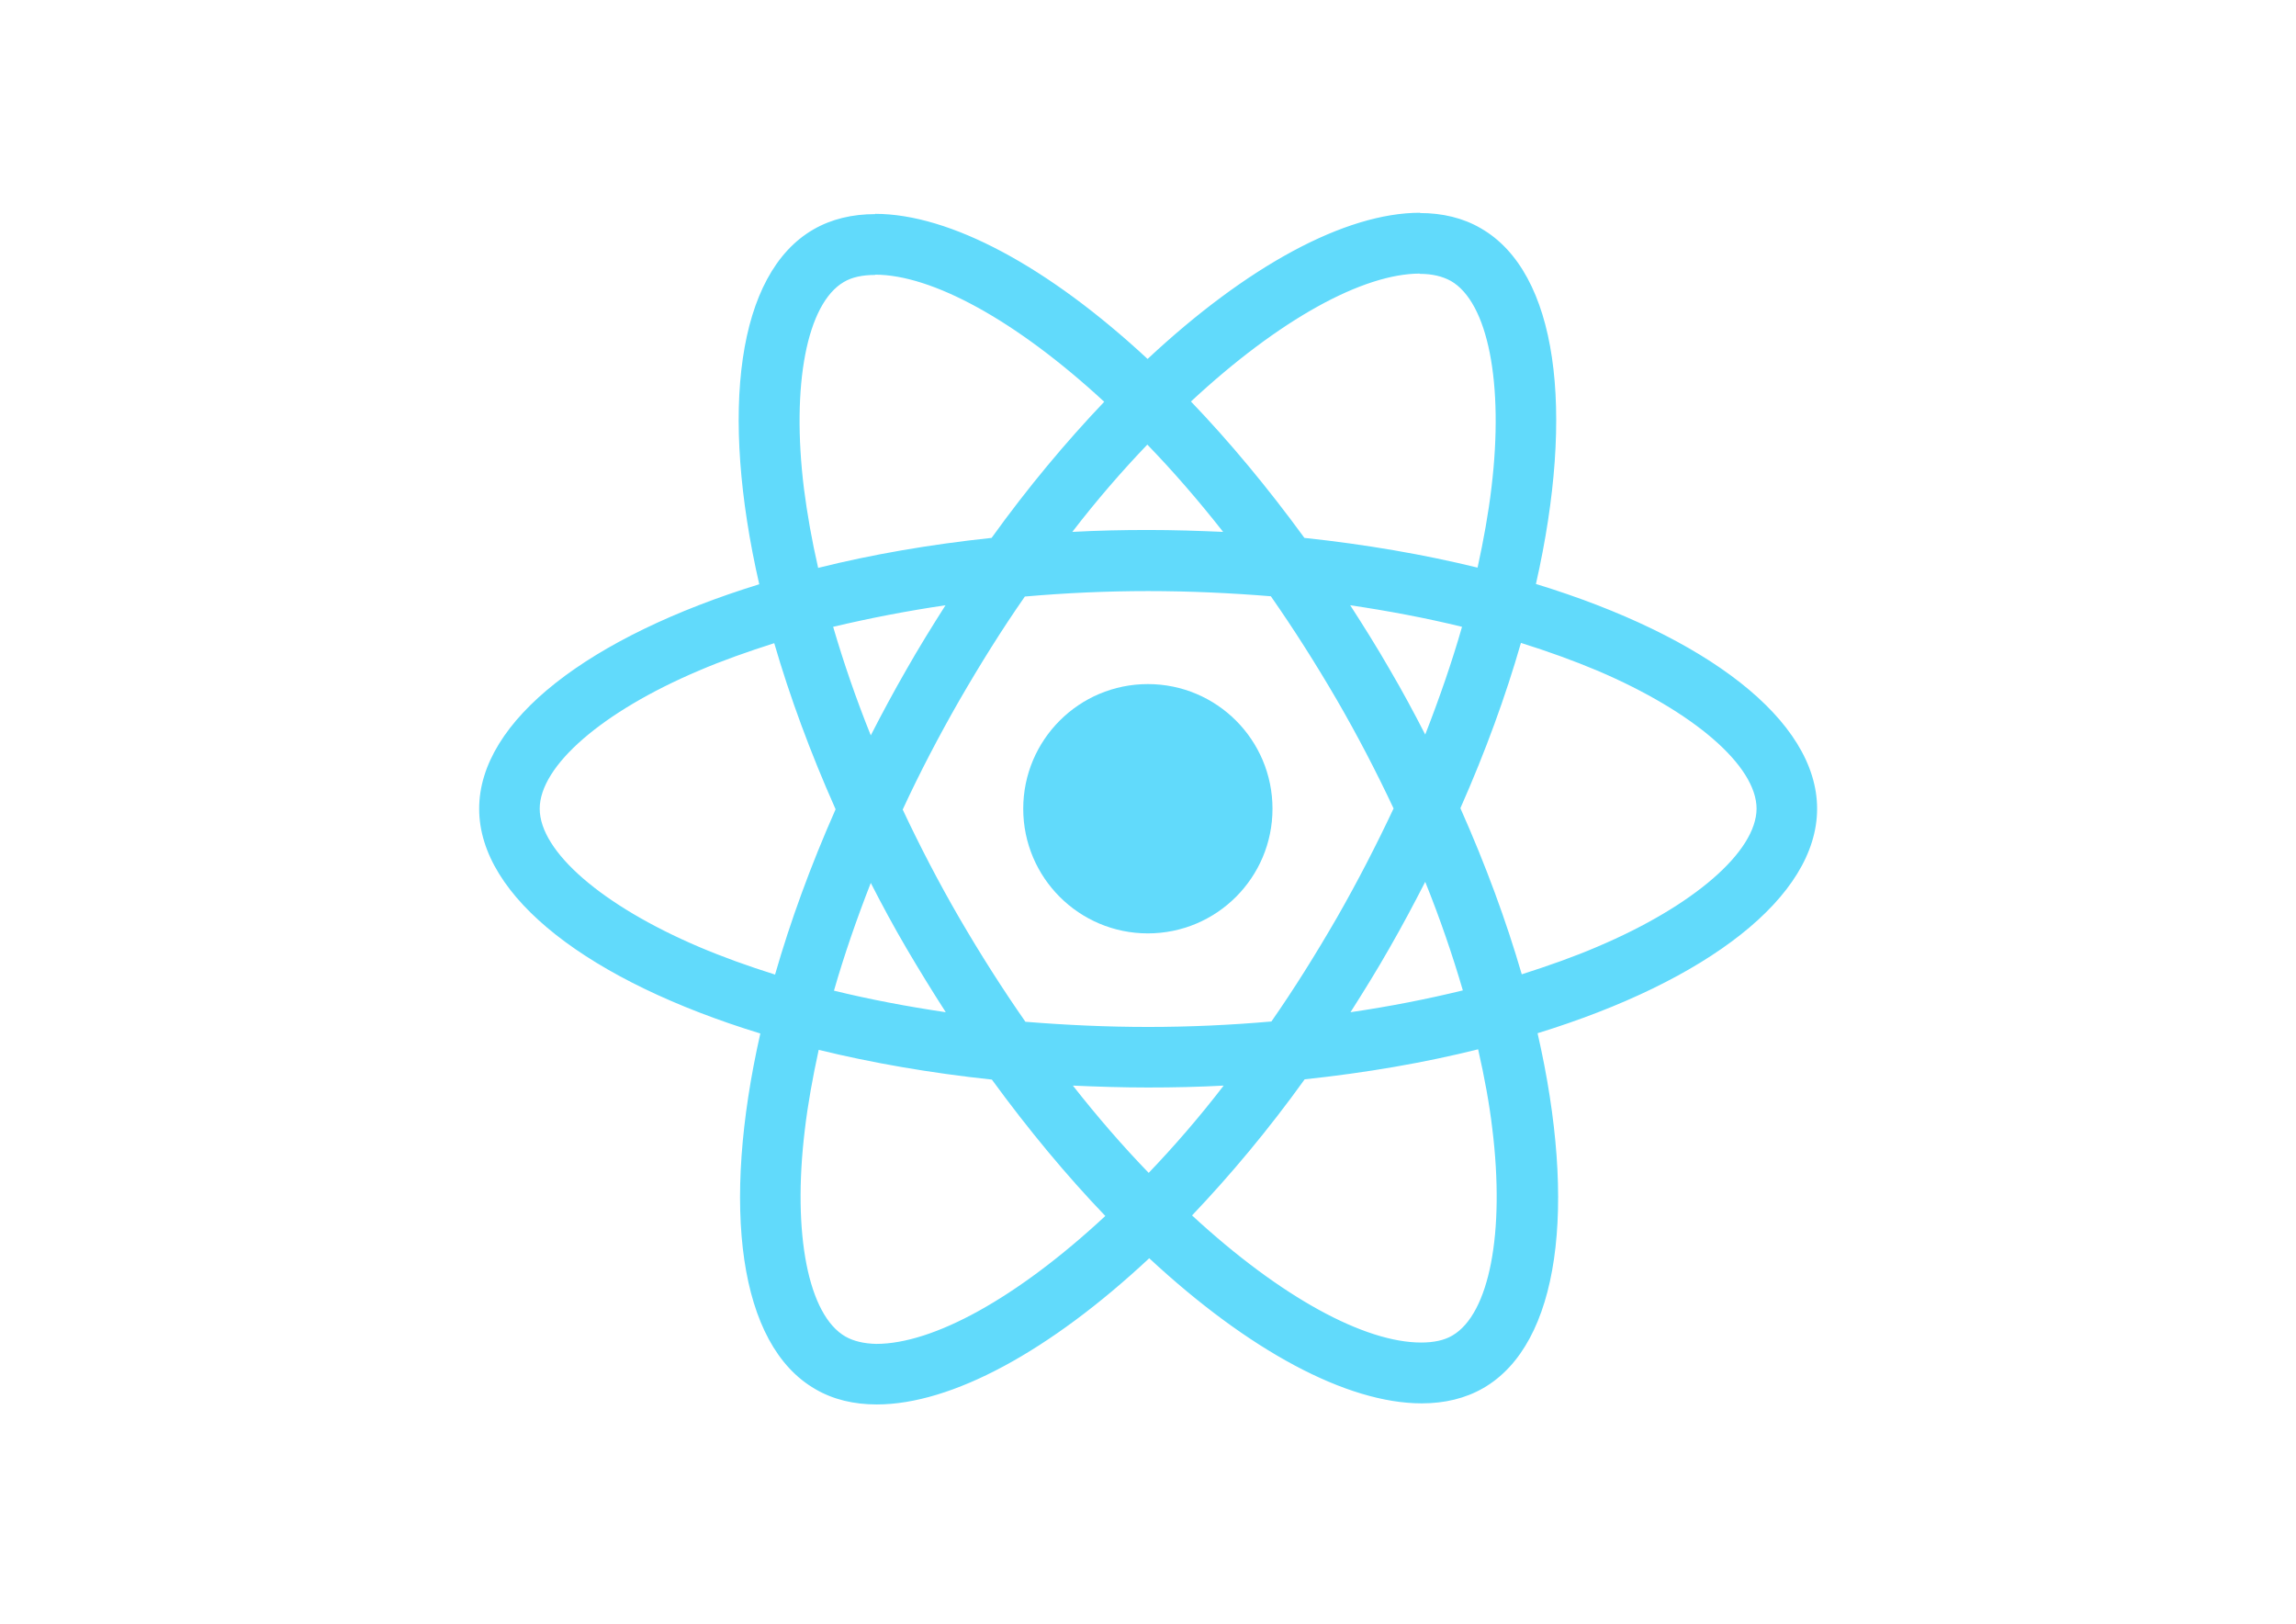
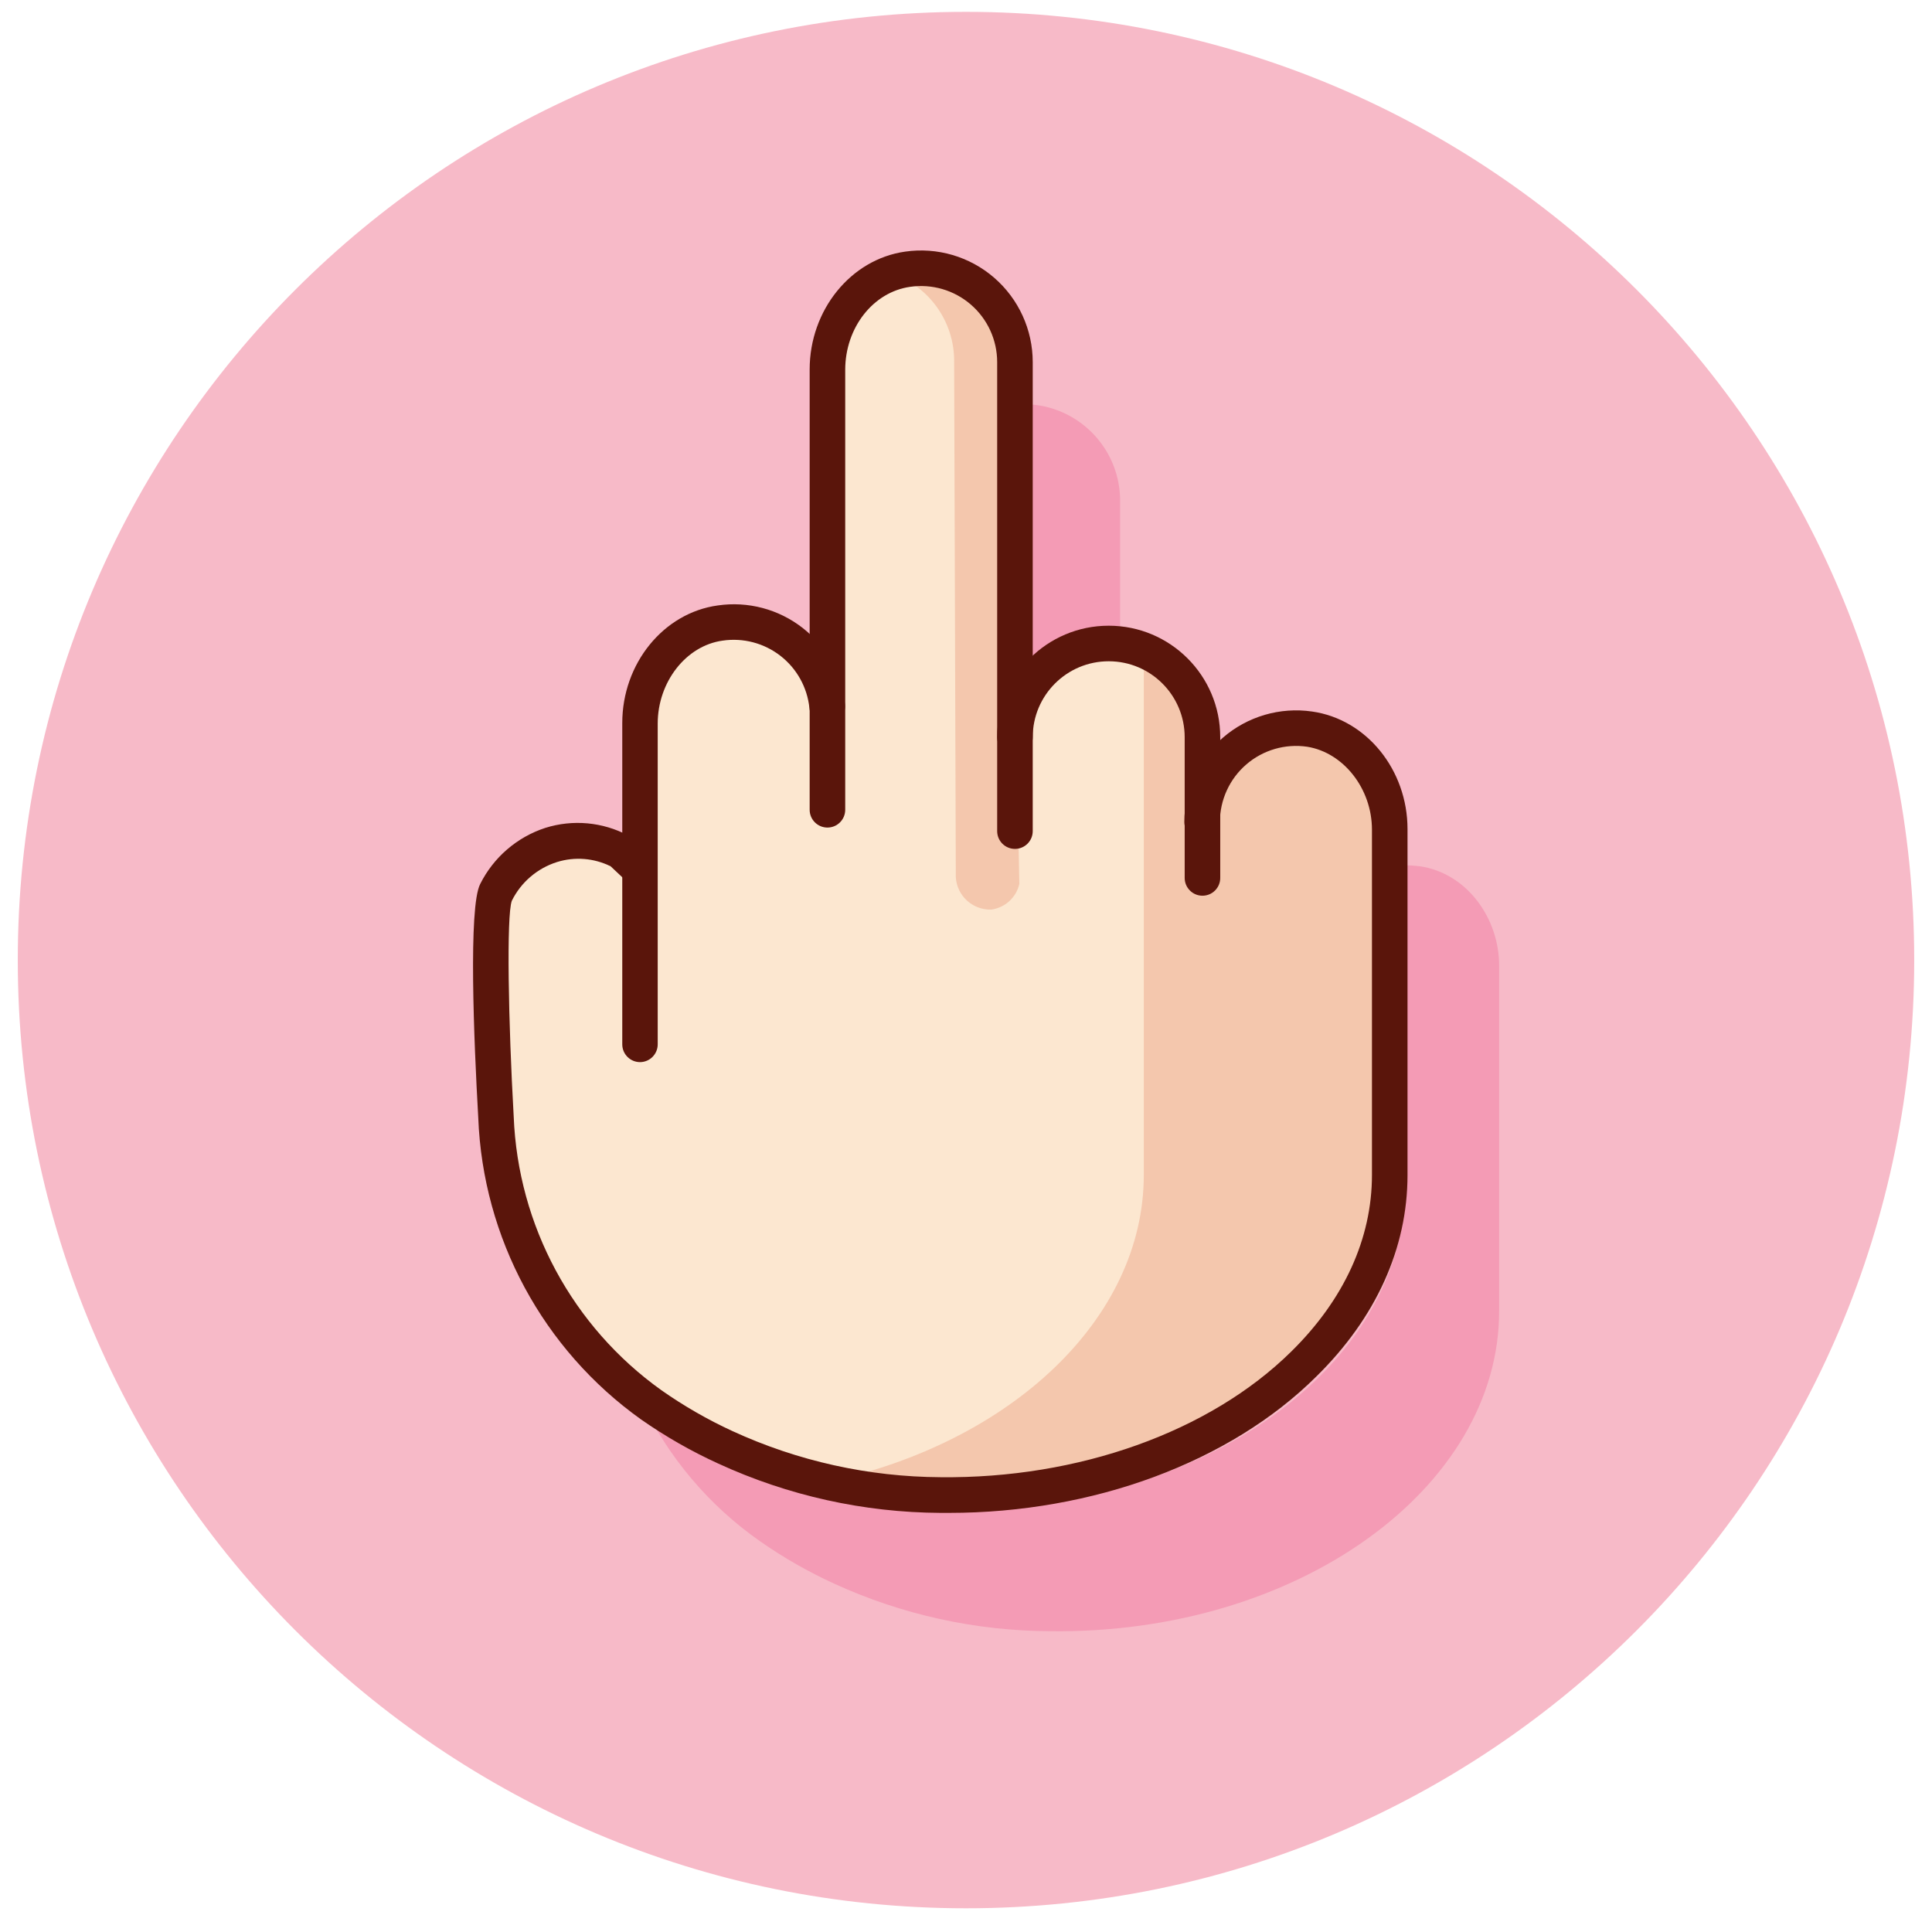
- <svg xmlns="http://www.w3.org/2000/svg" viewBox="0 0 841.9 595.3">
-   <g fill="#61DAFB">
-     <path d="M666.3 296.5c0-32.5-40.7-63.3-103.1-82.4 14.4-63.6 8-114.2-20.2-130.4-6.5-3.8-14.1-5.6-22.4-5.6v22.3c4.6 0 8.3.9 11.4 2.6 13.6 7.8 19.5 37.5 14.9 75.7-1.1 9.4-2.9 19.3-5.1 29.4-19.6-4.8-41-8.5-63.5-10.9-13.5-18.5-27.5-35.3-41.6-50 32.6-30.3 63.2-46.9 84-46.9V78c-27.5 0-63.5 19.6-99.9 53.6-36.4-33.8-72.4-53.2-99.9-53.2v22.3c20.7 0 51.4 16.5 84 46.6-14 14.7-28 31.4-41.3 49.9-22.6 2.4-44 6.1-63.6 11-2.3-10-4-19.7-5.2-29-4.7-38.2 1.1-67.9 14.6-75.8 3-1.8 6.9-2.6 11.5-2.6V78.5c-8.4 0-16 1.8-22.6 5.6-28.1 16.2-34.4 66.7-19.9 130.1-62.2 19.2-102.7 49.9-102.7 82.3 0 32.5 40.7 63.3 103.1 82.4-14.4 63.6-8 114.2 20.2 130.4 6.5 3.8 14.1 5.6 22.5 5.6 27.5 0 63.5-19.6 99.9-53.6 36.4 33.8 72.4 53.2 99.9 53.2 8.4 0 16-1.8 22.6-5.6 28.1-16.2 34.4-66.7 19.9-130.1 62-19.1 102.5-49.9 102.5-82.3zm-130.2-66.7c-3.7 12.9-8.3 26.2-13.5 39.5-4.1-8-8.4-16-13.1-24-4.6-8-9.5-15.8-14.4-23.4 14.2 2.1 27.9 4.7 41 7.9zm-45.8 106.5c-7.8 13.5-15.8 26.3-24.1 38.2-14.9 1.3-30 2-45.2 2-15.1 0-30.2-.7-45-1.9-8.3-11.9-16.4-24.6-24.2-38-7.6-13.1-14.5-26.4-20.8-39.8 6.2-13.4 13.2-26.8 20.7-39.9 7.8-13.5 15.8-26.3 24.1-38.2 14.9-1.3 30-2 45.2-2 15.1 0 30.2.7 45 1.9 8.3 11.9 16.4 24.6 24.2 38 7.6 13.1 14.5 26.4 20.8 39.8-6.3 13.4-13.2 26.8-20.7 39.9zm32.3-13c5.4 13.4 10 26.8 13.8 39.8-13.1 3.2-26.9 5.9-41.2 8 4.9-7.7 9.8-15.6 14.4-23.7 4.6-8 8.9-16.1 13-24.1zM421.2 430c-9.3-9.6-18.6-20.3-27.8-32 9 .4 18.2.7 27.5.7 9.4 0 18.7-.2 27.8-.7-9 11.7-18.3 22.4-27.5 32zm-74.4-58.9c-14.2-2.1-27.9-4.7-41-7.9 3.7-12.9 8.3-26.2 13.5-39.5 4.1 8 8.4 16 13.1 24 4.7 8 9.5 15.8 14.4 23.4zM420.7 163c9.3 9.6 18.6 20.3 27.8 32-9-.4-18.2-.7-27.5-.7-9.4 0-18.7.2-27.8.7 9-11.7 18.3-22.4 27.5-32zm-74 58.9c-4.9 7.7-9.8 15.6-14.4 23.7-4.6 8-8.9 16-13 24-5.4-13.4-10-26.8-13.8-39.8 13.1-3.1 26.9-5.8 41.2-7.9zm-90.5 125.2c-35.4-15.1-58.3-34.9-58.3-50.6 0-15.7 22.9-35.6 58.3-50.6 8.6-3.7 18-7 27.7-10.1 5.7 19.6 13.2 40 22.5 60.9-9.2 20.8-16.6 41.1-22.2 60.6-9.9-3.1-19.3-6.5-28-10.2zM310 490c-13.6-7.8-19.5-37.5-14.9-75.7 1.1-9.4 2.9-19.3 5.1-29.4 19.6 4.8 41 8.5 63.5 10.9 13.5 18.5 27.5 35.3 41.6 50-32.6 30.3-63.2 46.9-84 46.9-4.5-.1-8.3-1-11.3-2.7zm237.2-76.2c4.7 38.2-1.1 67.9-14.6 75.8-3 1.8-6.9 2.6-11.5 2.6-20.7 0-51.4-16.5-84-46.6 14-14.7 28-31.4 41.3-49.9 22.6-2.4 44-6.1 63.6-11 2.3 10.1 4.1 19.8 5.2 29.1zm38.5-66.7c-8.6 3.7-18 7-27.7 10.1-5.7-19.6-13.2-40-22.5-60.9 9.2-20.8 16.6-41.1 22.2-60.6 9.9 3.1 19.3 6.5 28.1 10.2 35.4 15.1 58.3 34.9 58.3 50.6-.1 15.7-23 35.6-58.4 50.6zM320.8 78.4z" />
-     <circle cx="420.9" cy="296.5" r="45.7" />
-     <path d="M520.5 78.1z" />
-   </g>
+ <svg xmlns="http://www.w3.org/2000/svg" width="163px" height="163px" viewBox="0 0 163 163">
+   <circle cx="81.5" cy="81" r="80" fill="#f7bac8" />
+   <path d="M101.45,69.41a7.93,7.93,0,0,1,9.07-7.83c4,0.57,6.76,4.4,6.76,8.44V99.13c0,14.9-17,27.29-37.92,27a44,44,0,0,1-18.15-4,39.64,39.64,0,0,1-6.28-3.59A31.19,31.19,0,0,1,41.85,94.23s-1-17.08,0-19a7.67,7.67,0,0,1,10.49-3.45l1.33,1.24H54V61c0-4.05,2.76-7.88,6.76-8.44a7.92,7.92,0,0,1,9.07,7.83V31.17c0-4.05,2.74-7.88,6.76-8.45a7.92,7.92,0,0,1,9.06,7.83V62.2a7.91,7.91,0,1,1,15.82,0v7.21Z" fill="#fce7d0" />
+   <path d="M54,89.61a1.5,1.5,0,0,1-1.5-1.5V61c0-5,3.46-9.29,8.06-9.92a9.42,9.42,0,0,1,10.73,8.36,1.5,1.5,0,0,1-3,.3,6.42,6.42,0,0,0-7.33-5.69c-3.07.42-5.47,3.48-5.47,7V88.11A1.5,1.5,0,0,1,54,89.61Z" fill="#5a150b" />
+   <path d="M96.5,54V99.13c0,12.13-11.19,22.58-26.66,25.9a46.85,46.85,0,0,0,9.61,1.09c20.94,0.29,38-12.09,38-27V70c0-4-2.84-7.87-6.84-8.44a8,8,0,0,0-9.16,7.83V62.2a8.19,8.19,0,0,0-8-8.16" fill="#f4c7ad" />
+   <path d="M80.5,30.55q0.07,21.73.14,43.46a2.91,2.91,0,0,0,3,2.73A2.82,2.82,0,0,0,86,74.58l-0.86-44a7.71,7.71,0,0,0-8.79-7.83A8.83,8.83,0,0,0,75,23,7.79,7.79,0,0,1,80.5,30.55Z" fill="#f4c7ad" />
+   <path d="M86.5,63.35a7.9,7.9,0,0,1,7.89-7.92H94.5V42a8.15,8.15,0,0,0-8-7.9V63.35Z" fill="#f49bb5" />
+   <path d="M119.76,73.08A11,11,0,0,0,118.5,73v27.27c0,14.9-17,27.29-38,27a44.11,44.11,0,0,1-18.16-4,39.71,39.71,0,0,1-6.29-3.59c-0.67-.47-1.31-1-1.93-1.48a30.24,30.24,0,0,0,10,11.83,39.62,39.62,0,0,0,6.28,3.59,44.07,44.07,0,0,0,18.16,4c20.94,0.29,37.92-12.09,37.92-27V81.51C126.5,77.48,123.76,73.65,119.76,73.08Z" fill="#f49bb5" />
+   <path d="M101.45,75.57a1.5,1.5,0,0,1-1.5-1.5V62.2a6.41,6.41,0,1,0-12.82,0,1.5,1.5,0,1,1-3,0,9.41,9.41,0,1,1,18.82,0V74.07A1.5,1.5,0,0,1,101.45,75.57Z" fill="#5a150b" />
+   <path d="M80.07,127.64H79.35a45.42,45.42,0,0,1-18.75-4.16,41.27,41.27,0,0,1-6.51-3.72A32.82,32.82,0,0,1,40.35,94.3c-0.37-6.51-.84-17.76.16-19.71A9.4,9.4,0,0,1,46,69.85a9.09,9.09,0,0,1,7,.64,1.49,1.49,0,0,1,.33.23L54.69,72a1.5,1.5,0,0,1-2,2.19l-1.17-1.1a6.1,6.1,0,0,0-4.53-.36A6.41,6.41,0,0,0,43.18,76c-0.46,1.27-.29,10.26.16,18.19A29.81,29.81,0,0,0,55.8,117.29a38.31,38.31,0,0,0,6,3.45,42.52,42.52,0,0,0,17.55,3.89c11.6,0.13,22.7-3.8,29.6-10.61,4.45-4.38,6.8-9.53,6.8-14.89V70c0-3.46-2.4-6.51-5.47-7a6.43,6.43,0,0,0-7.36,6.35,1.5,1.5,0,1,1-3,0,9.43,9.43,0,0,1,10.78-9.32c4.59,0.65,8.05,4.92,8.05,9.92V99.13c0,6.18-2.66,12.06-7.69,17C103.78,123.37,92.22,127.64,80.07,127.64Z" fill="#5a150b" />
+   <path d="M85.63,71.62a1.5,1.5,0,0,1-1.5-1.5V30.55a6.42,6.42,0,0,0-7.35-6.35c-3.11.44-5.47,3.44-5.47,7V68.32a1.5,1.5,0,0,1-3,0V31.17c0-5,3.46-9.29,8.05-9.94a9.42,9.42,0,0,1,10.77,9.32V70.12A1.5,1.5,0,0,1,85.63,71.62Z" fill="#5a150b" />
</svg>
